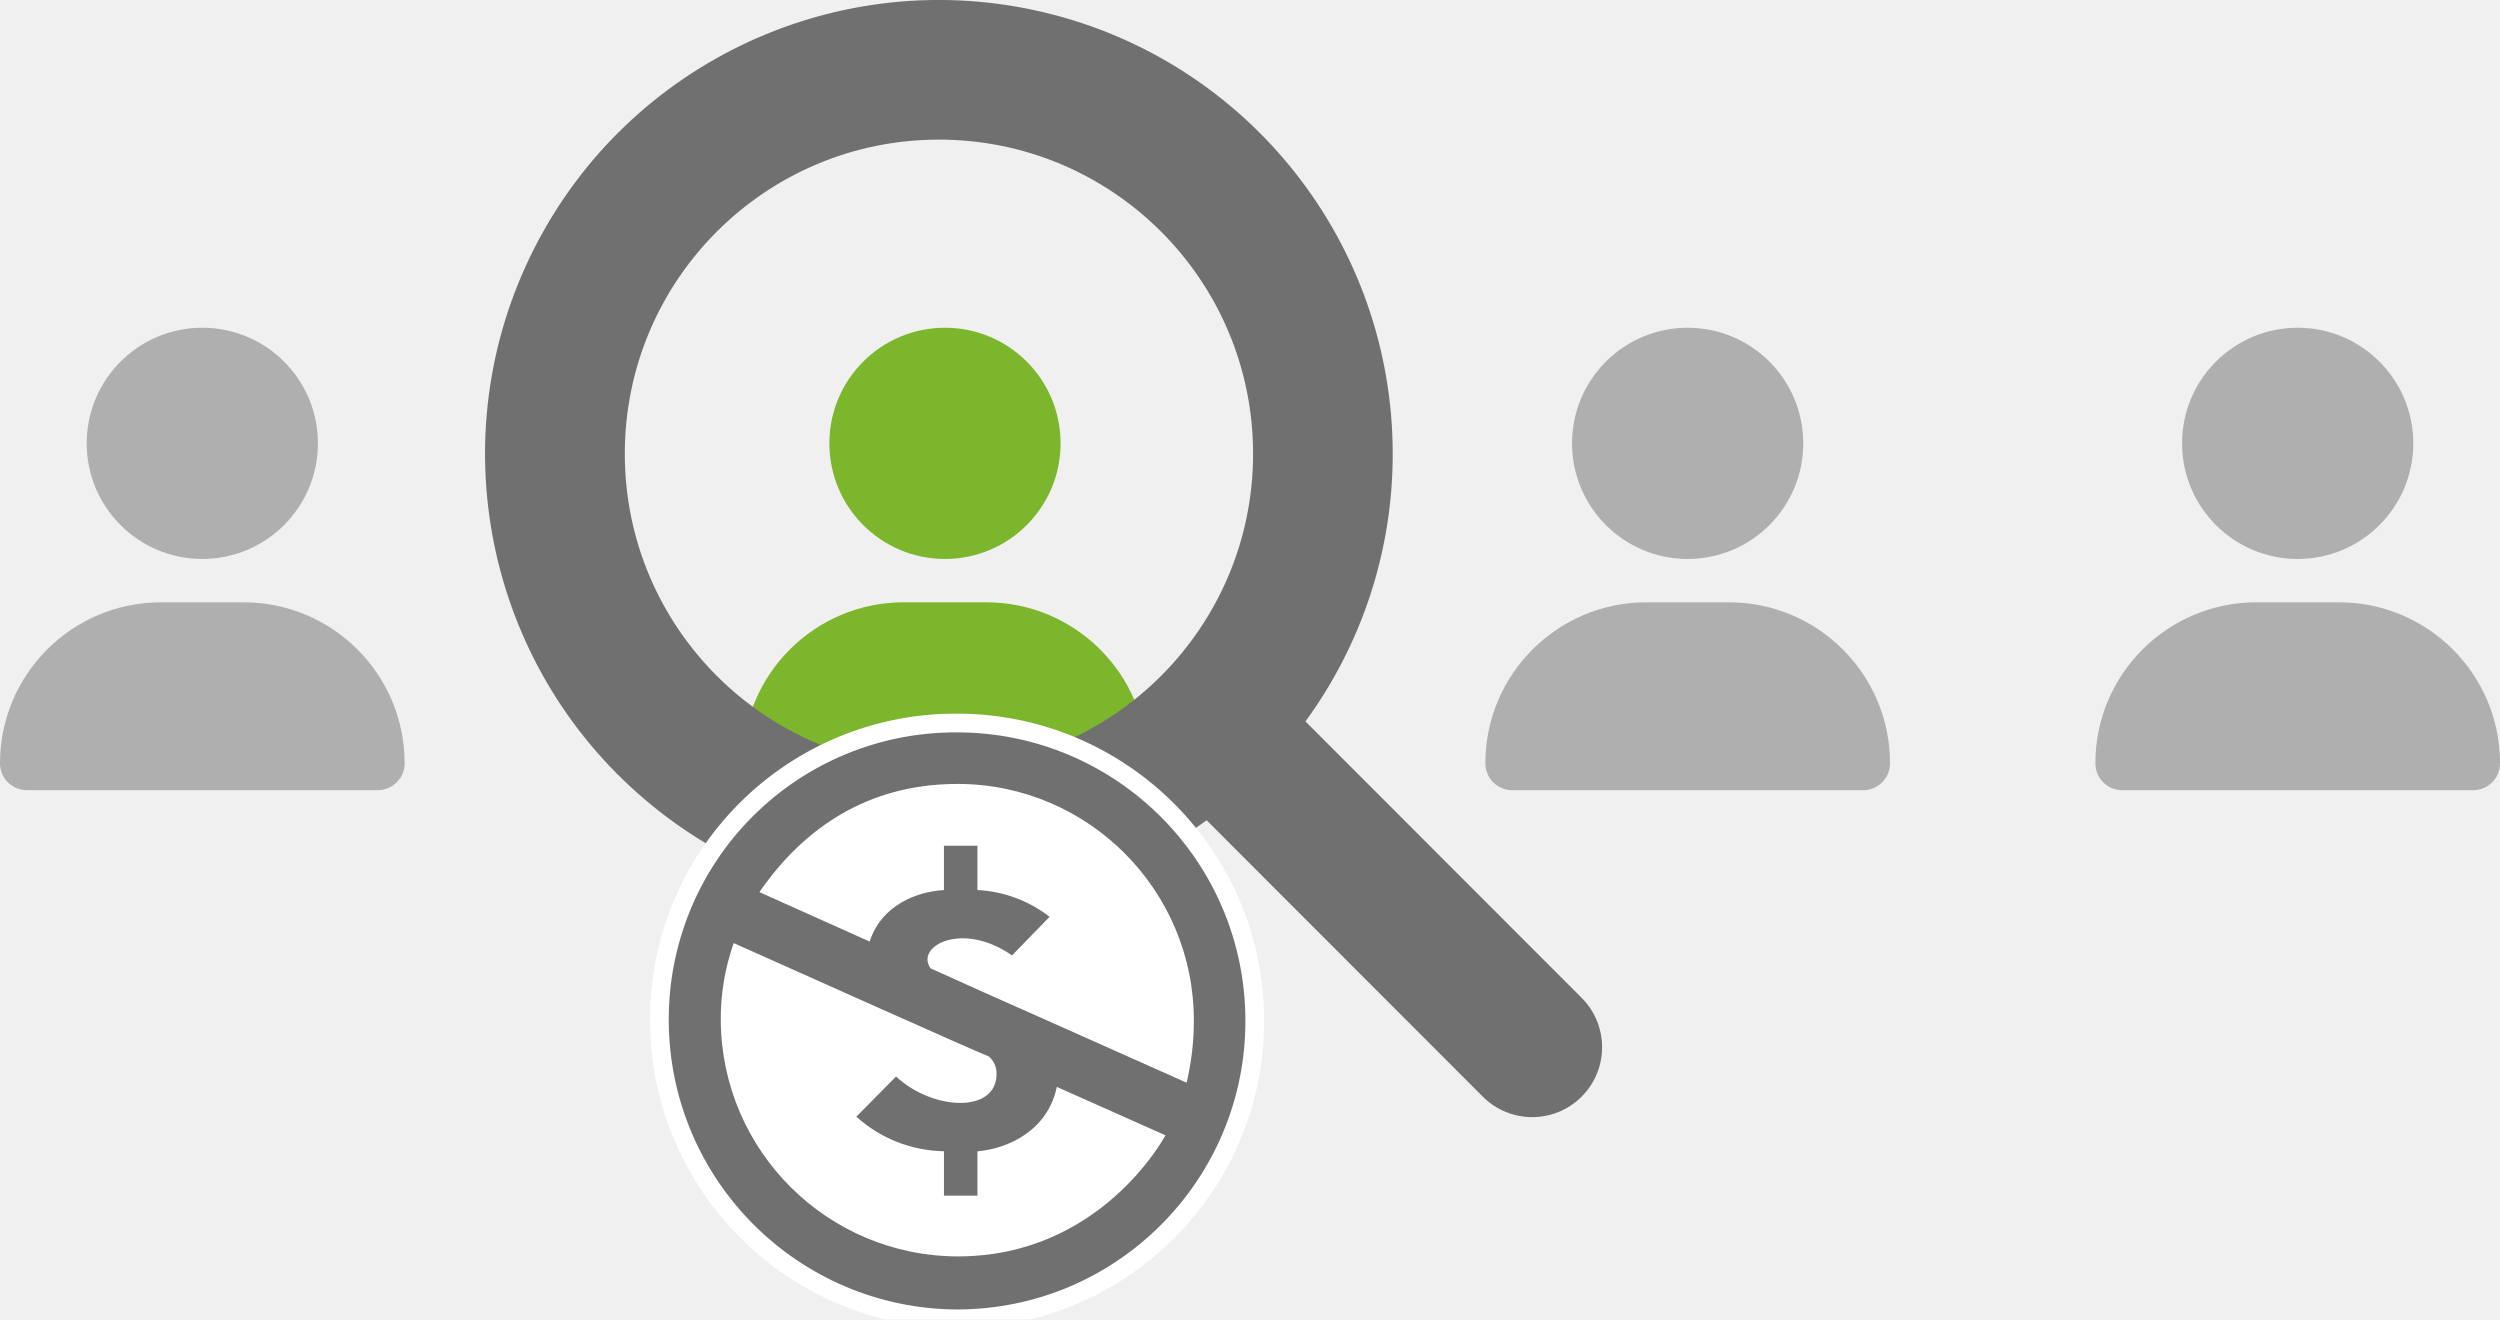
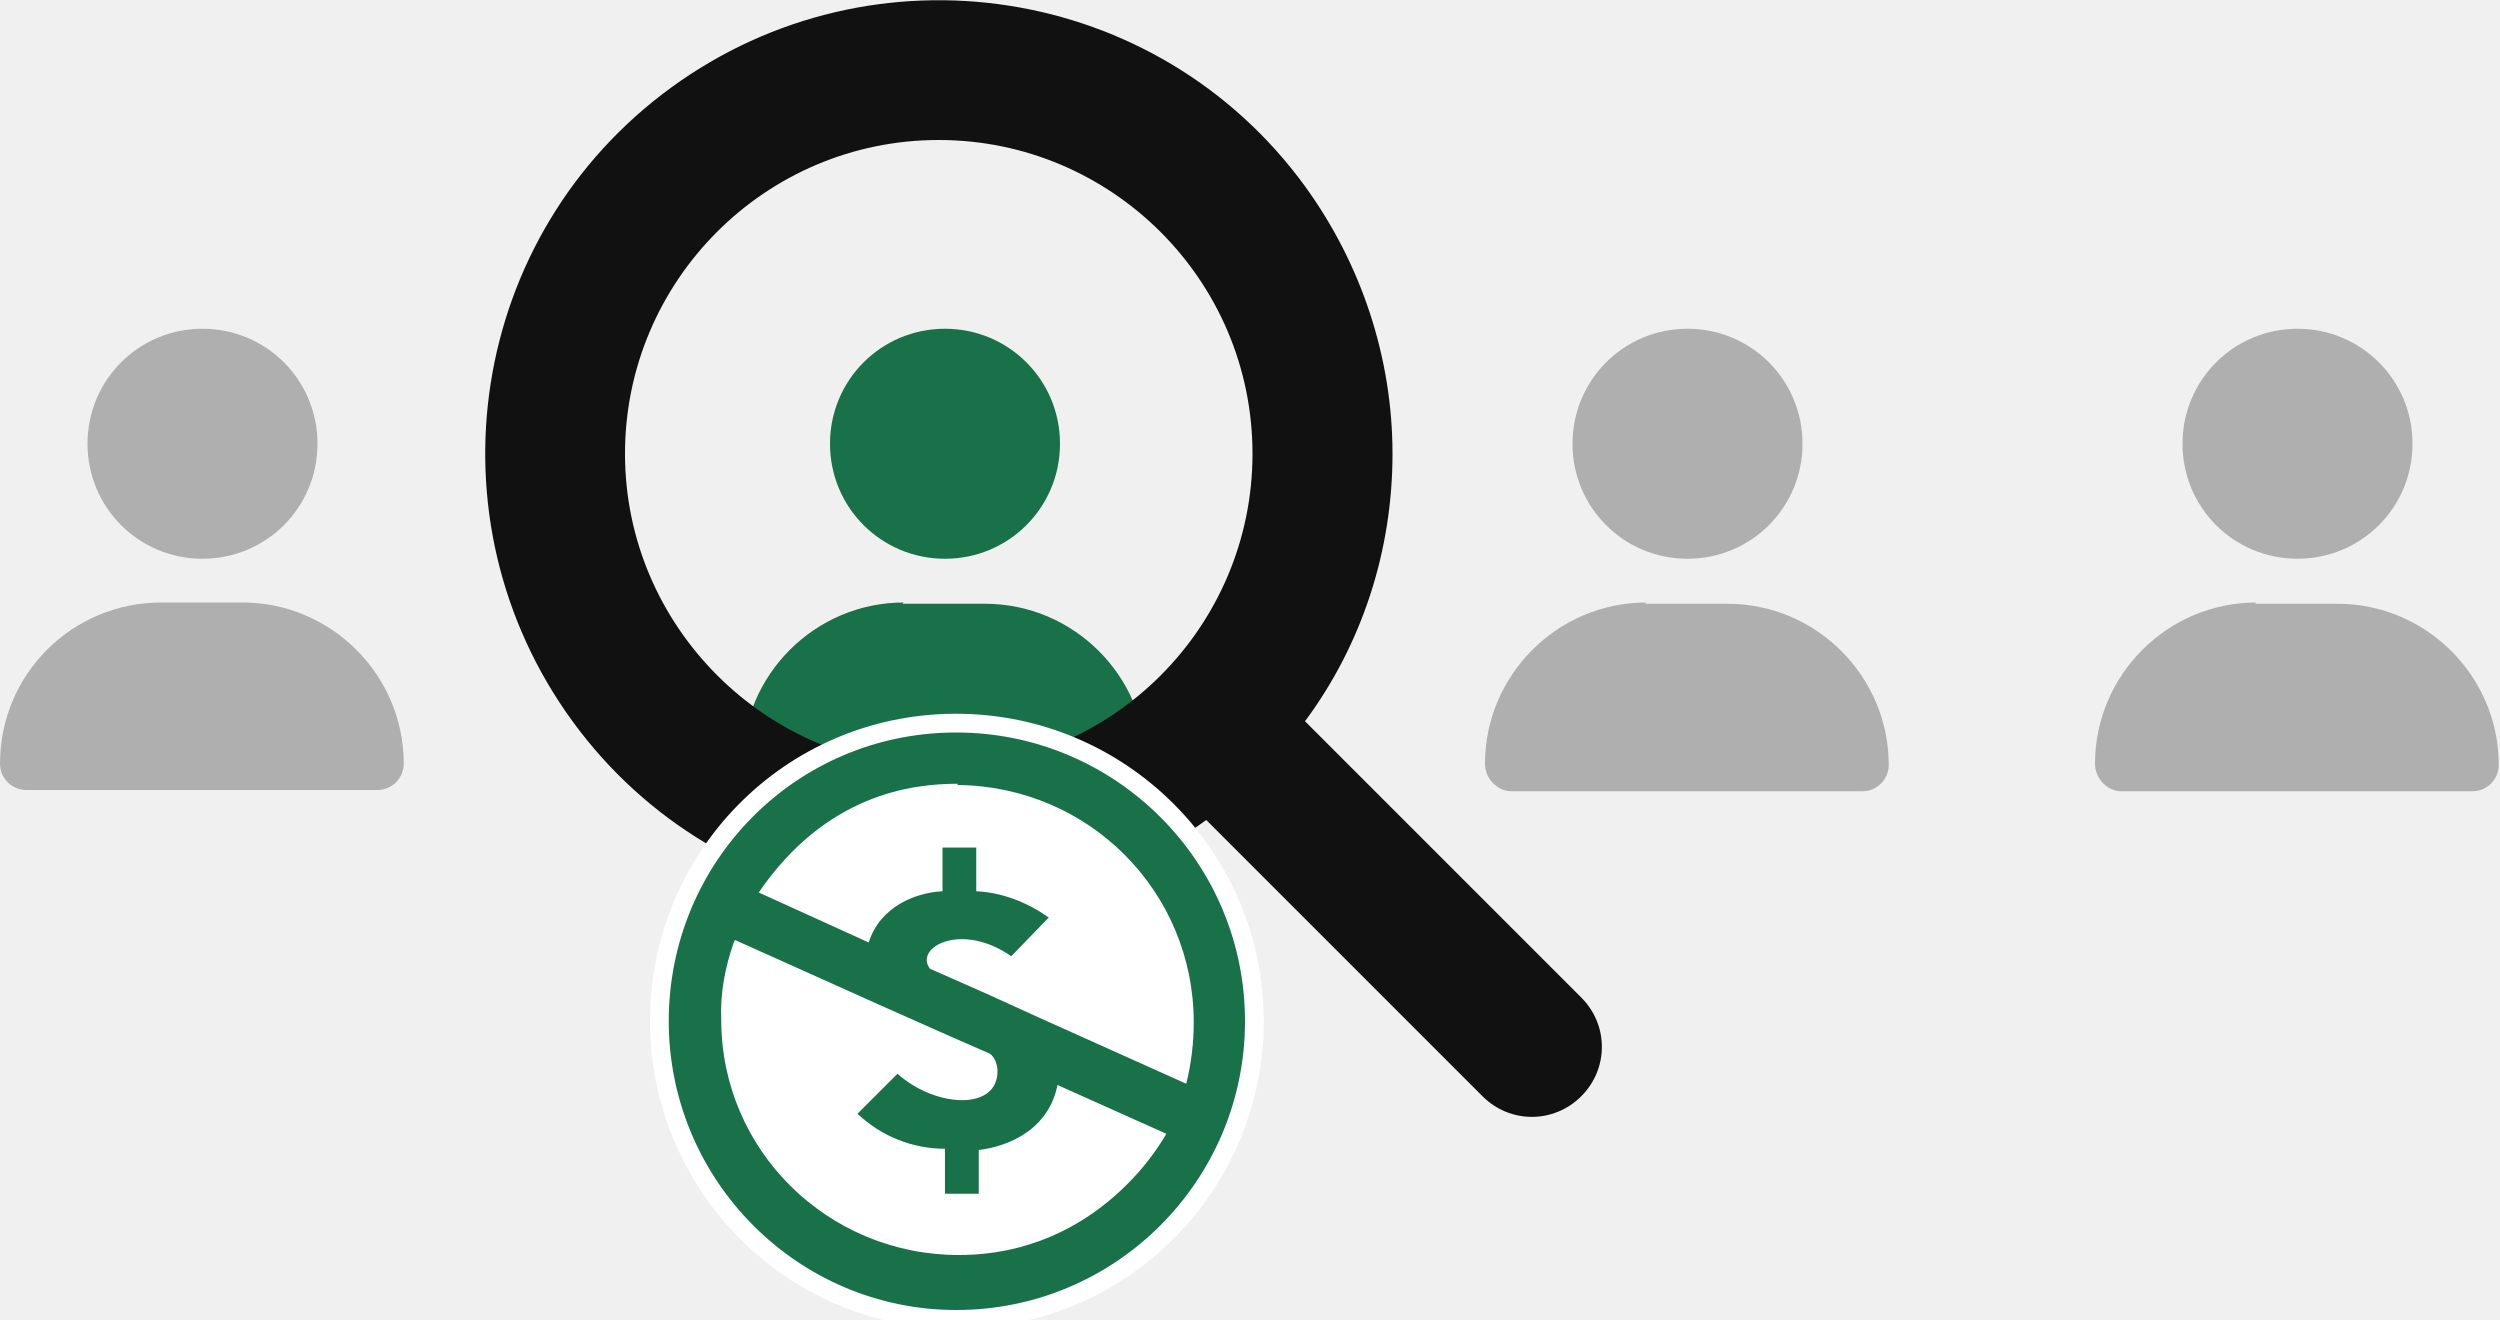
- <svg xmlns="http://www.w3.org/2000/svg" id="Group_236" data-name="Group 236" width="200" height="105.554" viewBox="0 0 200 105.554">
+ <svg xmlns="http://www.w3.org/2000/svg" id="Group_236" version="1.1" viewBox="0 0 200 105.6">
  <defs>
-     <clipPath id="clip-path">
-       <rect id="Rectangle_789" data-name="Rectangle 789" width="200" height="105.554" fill="none" />
+     <style>
+       .st0, .st1 {
+         fill: none;
+       }
+ 
+       .st2 {
+         fill: #111;
+       }
+ 
+       .st1 {
+         stroke: #fff;
+         stroke-miterlimit: 10;
+         stroke-width: 3px;
+       }
+ 
+       .st3 {
+         fill: #197149;
+       }
+ 
+       .st4 {
+         fill: #fff;
+       }
+ 
+       .st5 {
+         fill: #afafaf;
+       }
+ 
+       .st6 {
+         clip-path: url(#clippath);
+       }
+     </style>
+     <clipPath id="clippath">
+       <rect class="st0" width="200" height="105.6" />
    </clipPath>
  </defs>
-   <g id="Group_235" data-name="Group 235" clip-path="url(#clip-path)">
-     <path id="Path_2915" data-name="Path 2915" d="M128.146,67.906a9.249,9.249,0,1,0-9.25-9.249,9.249,9.249,0,0,0,9.25,9.249m-3.3,3.468A12.882,12.882,0,0,0,111.96,84.259a2.146,2.146,0,0,0,2.147,2.146h28.08a2.146,2.146,0,0,0,2.146-2.146,12.881,12.881,0,0,0-12.884-12.884Z" transform="translate(-52.547 -23.189)" fill="#7bb62d" />
-     <path id="Path_2916" data-name="Path 2916" d="M16.186,67.906a9.249,9.249,0,1,0-9.25-9.249,9.249,9.249,0,0,0,9.25,9.249m-3.3,3.468A12.881,12.881,0,0,0,0,84.259,2.146,2.146,0,0,0,2.147,86.4H30.226a2.146,2.146,0,0,0,2.146-2.146A12.881,12.881,0,0,0,19.488,71.375Z" transform="translate(0 -23.189)" fill="#afafaf" />
-     <path id="Path_2917" data-name="Path 2917" d="M240.107,67.906a9.249,9.249,0,1,0-9.25-9.249,9.249,9.249,0,0,0,9.25,9.249m-3.3,3.468a12.882,12.882,0,0,0-12.884,12.884,2.146,2.146,0,0,0,2.147,2.146h28.08a2.146,2.146,0,0,0,2.146-2.146A12.881,12.881,0,0,0,243.41,71.375Z" transform="translate(-105.094 -23.189)" fill="#afafaf" />
-     <path id="Path_2918" data-name="Path 2918" d="M332.068,67.906a9.249,9.249,0,1,0-9.249-9.249,9.249,9.249,0,0,0,9.249,9.249m-3.3,3.468a12.882,12.882,0,0,0-12.884,12.884,2.146,2.146,0,0,0,2.147,2.146h28.08a2.146,2.146,0,0,0,2.146-2.146,12.881,12.881,0,0,0-12.884-12.884Z" transform="translate(-148.254 -23.189)" fill="#afafaf" />
-     <path id="Path_2919" data-name="Path 2919" d="M145.747,36.3a36.213,36.213,0,0,1-6.981,21.414l22.094,22.112a5.59,5.59,0,0,1-7.906,7.906L130.861,65.621A36.306,36.306,0,1,1,145.747,36.3m-36.3,25.131A25.131,25.131,0,1,0,84.315,36.3a25.131,25.131,0,0,0,25.131,25.131" transform="translate(-34.33 0)" fill="#707071" />
-     <path id="Path_2920" data-name="Path 2920" d="M123.866,110.408a23.084,23.084,0,1,1,0,46.168,23.186,23.186,0,0,1-23.047-23.084,22.939,22.939,0,0,1,23.047-23.084" transform="translate(-47.318 -51.818)" fill="#fff" />
-     <path id="Path_2921" data-name="Path 2921" d="M123.866,110.408a23.084,23.084,0,1,1,0,46.168,23.186,23.186,0,0,1-23.047-23.084A22.939,22.939,0,0,1,123.866,110.408Z" transform="translate(-47.318 -51.818)" fill="none" stroke="#fff" stroke-miterlimit="10" stroke-width="3" />
-     <path id="Path_2922" data-name="Path 2922" d="M123.866,110.408a23.084,23.084,0,1,1,0,46.168,23.186,23.186,0,0,1-23.047-23.084,22.939,22.939,0,0,1,23.047-23.084m-17.853,16.857a18.136,18.136,0,0,0-1.033,6.227,19.008,19.008,0,0,0,18.961,18.839c11.393,0,16.494-9.476,16.615-9.689l-8.693-3.872c-.717,3.453-3.835,4.933-6.348,5.156v3.546h-2.68v-3.555a10.7,10.7,0,0,1-7.009-2.765L119,137.941c2.951,2.737,8.042,2.96,8.042-.2a1.789,1.789,0,0,0-.615-1.406C125.1,135.772,126.258,136.321,106.013,127.265Zm17.927-12.733c-3.574,0-10.462.81-15.87,8.656l8.824,3.956c.931-2.913,3.76-3.993,5.939-4.123v-3.546h2.68v3.546a10.268,10.268,0,0,1,5.771,2.141l-3.006,3.09c-3.975-2.783-7.772-.745-6.516,1.033,4.97,2.244,4.077,1.843,8.656,3.872l11.831,5.278a21.487,21.487,0,0,0,.577-4.943,18.924,18.924,0,0,0-18.886-18.961Z" transform="translate(-47.318 -51.818)" fill="#707071" />
+   <g class="st6">
+     <g id="Group_235">
+       <path id="Path_2915" class="st3" d="M75.6,44.7c5.1,0,9.2-4.1,9.2-9.2s-4.1-9.2-9.2-9.2c-5.1,0-9.2,4.1-9.2,9.2s4.1,9.2,9.2,9.2h0M72.3,48.2c-7.1,0-12.9,5.8-12.9,12.9h0c0,1.2,1,2.2,2.1,2.2h28.1c1.2,0,2.1-1,2.1-2.1,0-7.1-5.8-12.9-12.9-12.9h-6.6Z" />
+       <path id="Path_2916" class="st5" d="M16.2,44.7c5.1,0,9.2-4.1,9.2-9.2s-4.1-9.2-9.2-9.2c-5.1,0-9.2,4.1-9.2,9.2,0,5.1,4.1,9.2,9.2,9.2h0M12.9,48.2C5.8,48.2,0,53.9,0,61.1c0,0,0,0,0,0,0,1.2,1,2.1,2.1,2.1h28.1c1.2,0,2.1-1,2.1-2.1h0c0-7.1-5.8-12.9-12.9-12.9h-6.6Z" />
+       <path id="Path_2917" class="st5" d="M135,44.7c5.1,0,9.2-4.1,9.2-9.2s-4.1-9.2-9.2-9.2c-5.1,0-9.2,4.1-9.2,9.2s4.1,9.2,9.2,9.2h0M131.7,48.2c-7.1,0-12.9,5.8-12.9,12.9h0c0,1.2,1,2.2,2.1,2.2h28.1c1.2,0,2.1-1,2.1-2.1,0-7.1-5.8-12.9-12.9-12.9h-6.6Z" />
+       <path id="Path_2918" class="st5" d="M183.8,44.7c5.1,0,9.2-4.1,9.2-9.2,0-5.1-4.1-9.2-9.2-9.2-5.1,0-9.2,4.1-9.2,9.2h0c0,5.1,4.1,9.2,9.2,9.2M180.5,48.2c-7.1,0-12.9,5.8-12.9,12.9h0c0,1.2,1,2.2,2.1,2.2h28.1c1.2,0,2.1-1,2.1-2.1,0-7.1-5.8-12.9-12.9-12.9h-6.6Z" />
+       <path id="Path_2919" class="st2" d="M111.4,36.3c0,7.7-2.4,15.2-7,21.4l22.1,22.1c2.2,2.2,2.2,5.7,0,7.9-2.2,2.2-5.7,2.2-7.9,0l-22.1-22.1c-16.2,11.8-38.9,8.3-50.7-7.9-11.8-16.2-8.3-38.9,7.9-50.7,16.2-11.8,38.9-8.3,50.7,7.9,4.5,6.2,7,13.7,7,21.4M75.1,61.4c13.9,0,25.1-11.3,25.1-25.1,0-13.9-11.3-25.1-25.1-25.1-13.9,0-25.1,11.3-25.1,25.1s11.3,25.1,25.1,25.1" />
+       <path id="Path_2920" class="st4" d="M76.5,58.6c12.7,0,23.1,10.3,23.1,23.1,0,12.7-10.3,23.1-23.1,23.1h0c-12.7,0-23-10.4-23-23.1,0-12.7,10.1-23,22.8-23.1,0,0,.2,0,.3,0" />
+       <path id="Path_2921" class="st1" d="M76.5,58.6c12.7,0,23.1,10.3,23.1,23.1,0,12.7-10.3,23.1-23.1,23.1h0c-12.7,0-23-10.4-23-23.1,0-12.7,10.1-23,22.8-23.1,0,0,.2,0,.3,0Z" />
+       <path id="Path_2922" class="st3" d="M76.5,58.6c12.7,0,23.1,10.3,23.1,23.1,0,12.7-10.3,23.1-23.1,23.1h0c-12.7,0-23-10.4-23-23.1,0-12.7,10.1-23,22.8-23.1,0,0,.2,0,.3,0M58.7,75.4c-.7,2-1.1,4.1-1,6.2,0,10.4,8.5,18.8,19,18.8,11.4,0,16.5-9.5,16.6-9.7l-8.7-3.9c-.7,3.5-3.8,4.9-6.3,5.2v3.5h-2.7v-3.6c-2.6,0-5.1-1-7-2.8l3.2-3.2c3,2.7,8,3,8-.2,0-.5-.2-1.1-.6-1.4-1.3-.6-.2,0-20.4-9.1ZM76.6,62.7c-3.6,0-10.5.8-15.9,8.7l8.8,4c.9-2.9,3.8-4,5.9-4.1v-3.5h2.7v3.5c2.1.1,4.1.9,5.8,2.1l-3,3.1c-4-2.8-7.8-.7-6.5,1,5,2.2,4.1,1.8,8.7,3.9l11.8,5.3c.4-1.6.6-3.3.6-4.9,0-10.5-8.4-18.9-18.9-19h0Z" />
+     </g>
  </g>
</svg>
